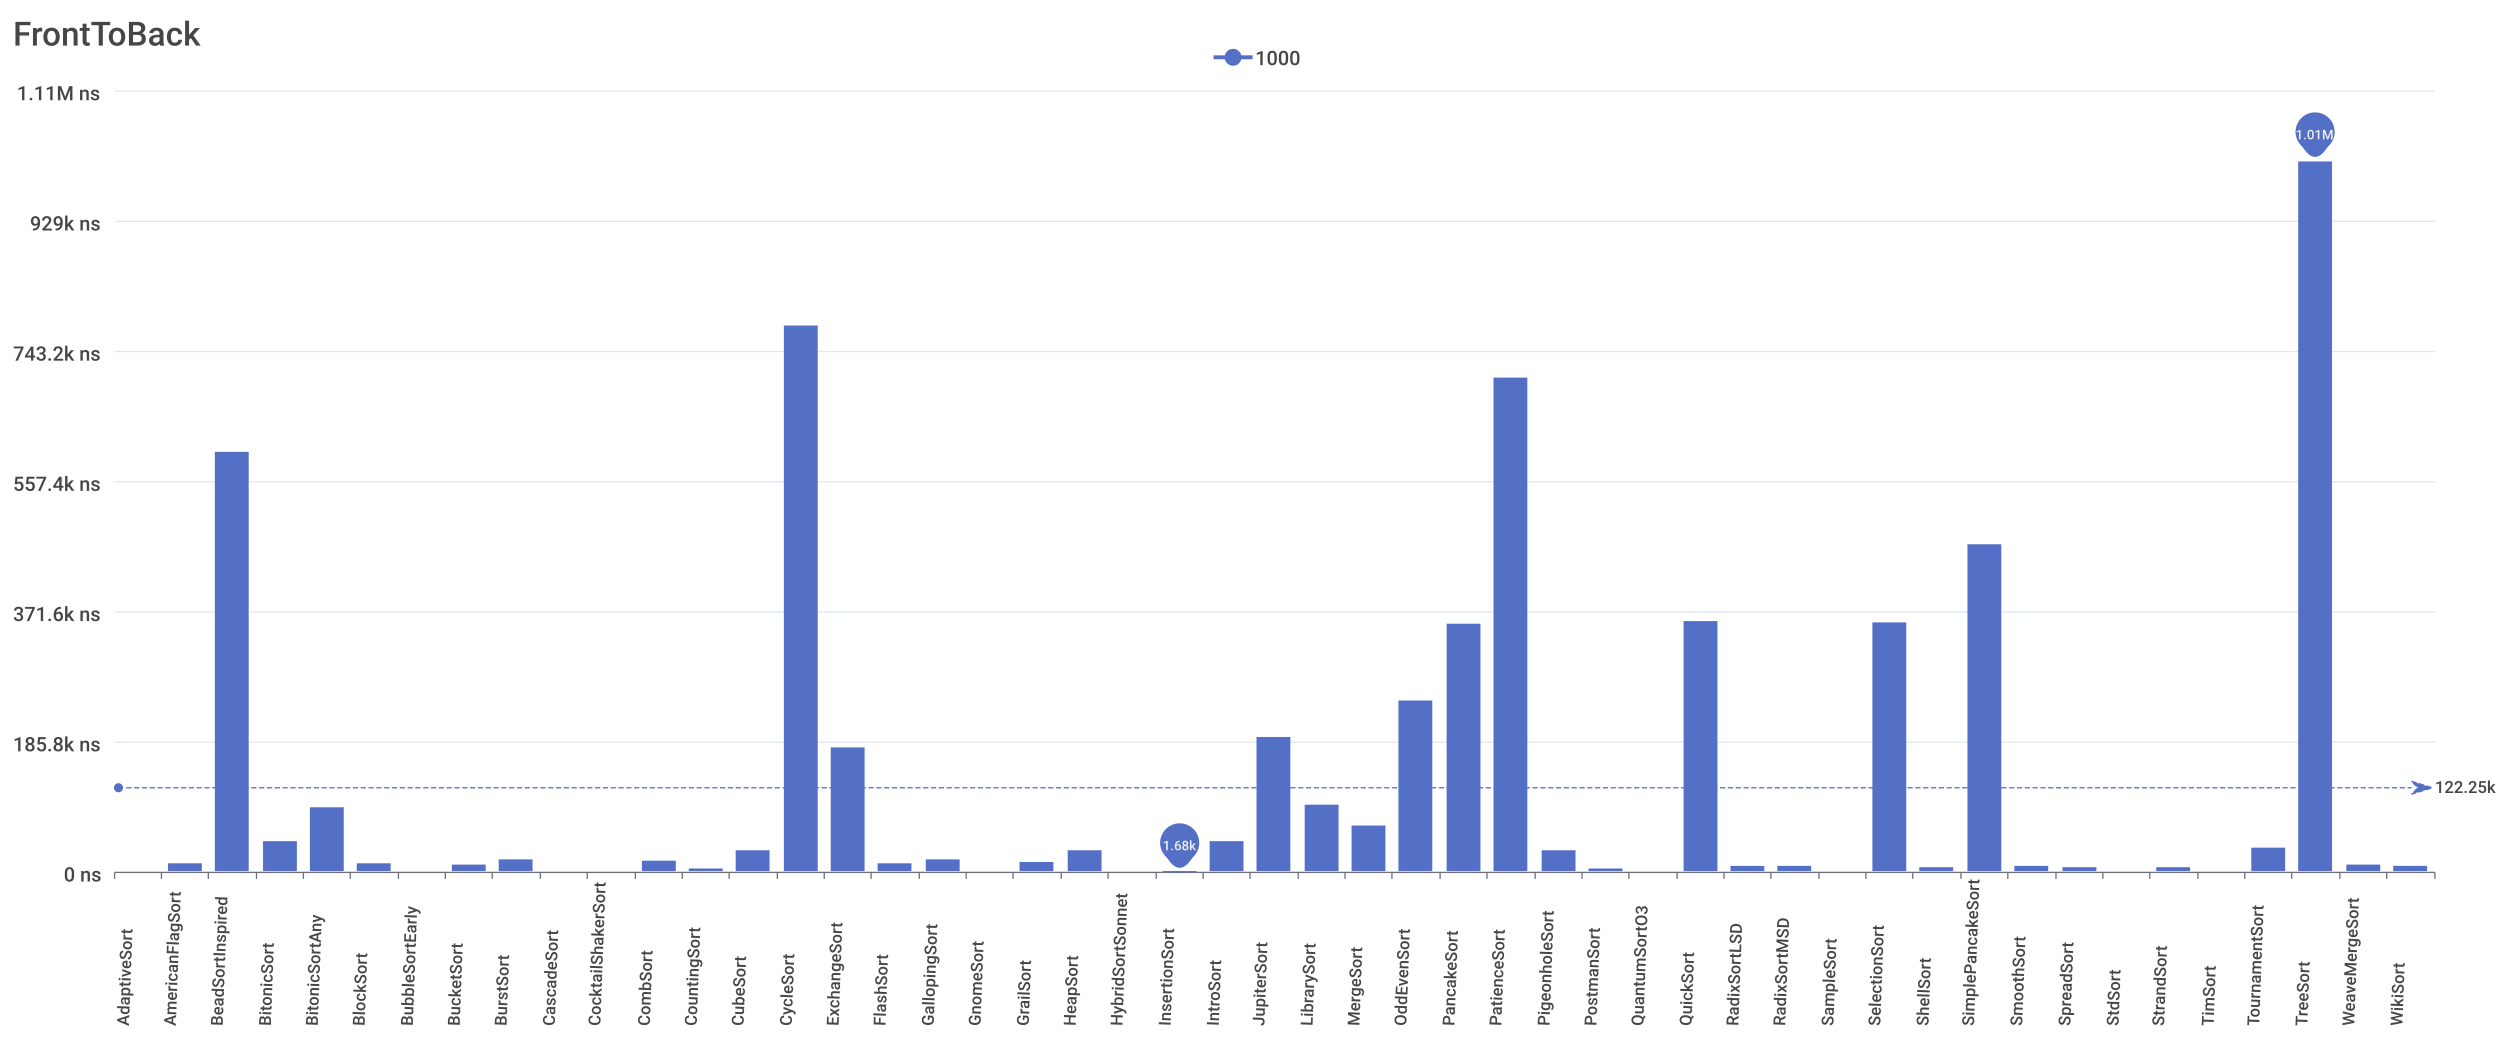
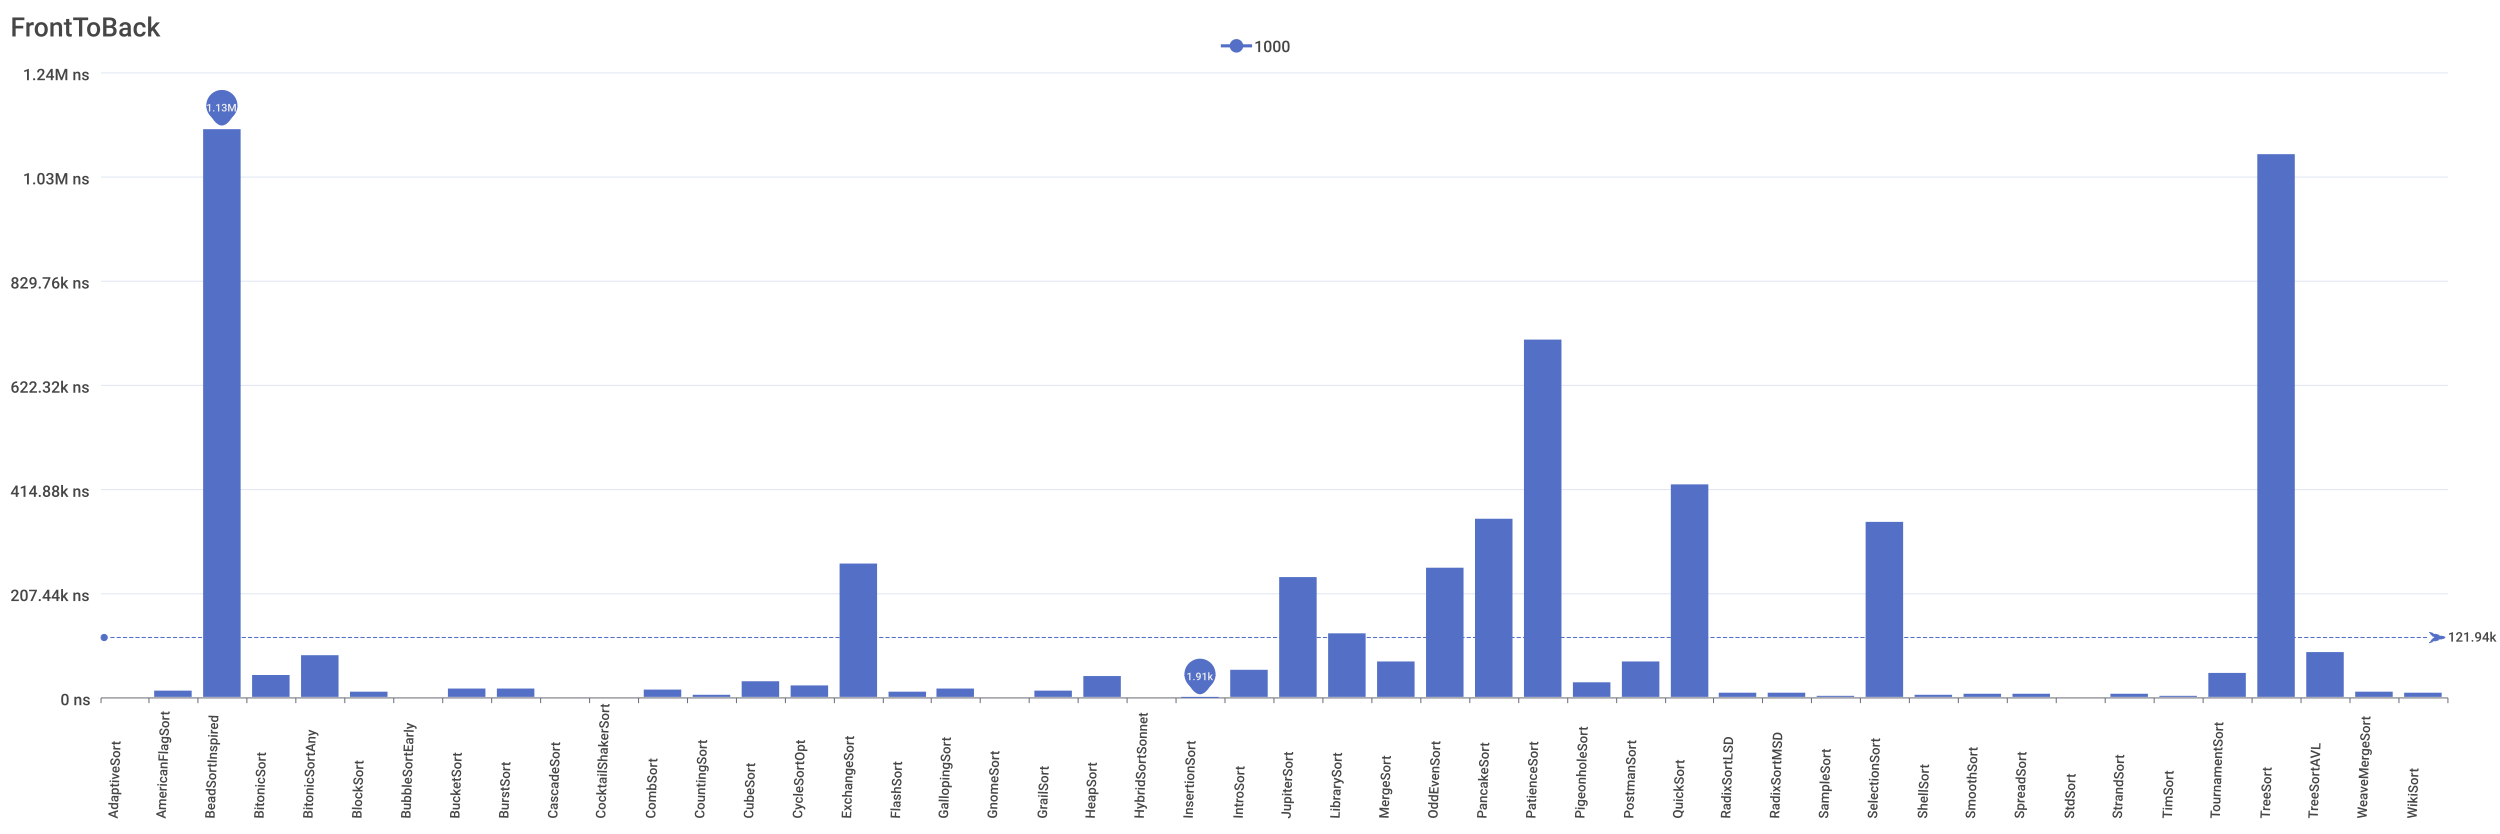
- <svg xmlns="http://www.w3.org/2000/svg" width="1920" height="800">\n<path d="M 0 0 L 1920 0 L 1920 800 L 0 800 L 0 0" style="stroke-width:0;stroke:none;fill:rgba(255,255,255,1.0)" />
-   <path d="M 932 44 L 962 44" style="stroke-width:3;stroke:rgba(84,112,198,1.0);fill:rgba(84,112,198,1.0)" />
-   <circle cx="947" cy="44" r="5" style="stroke-width:3;stroke:rgba(84,112,198,1.0);fill:rgba(84,112,198,1.0)" />
+ <svg xmlns="http://www.w3.org/2000/svg" width="2400" height="800">\n<path d="M 0 0 L 2400 0 L 2400 800 L 0 800 L 0 0" style="stroke-width:0;stroke:none;fill:rgba(255,255,255,1.0)" />
+   <path d="M 1172 44 L 1202 44" style="stroke-width:3;stroke:rgba(84,112,198,1.0);fill:rgba(84,112,198,1.0)" />
+   <circle cx="1187" cy="44" r="5" style="stroke-width:3;stroke:rgba(84,112,198,1.0);fill:rgba(84,112,198,1.0)" />
  <path d="" style="stroke-width:3;stroke:rgba(84,112,198,1.0);fill:rgba(84,112,198,1.0)" />
-   <text x="964" y="50" style="stroke-width:0;stroke:none;fill:rgba(70,70,70,1.0);font-size:15.3px;font-family:'Roboto Medium',sans-serif">1000</text>
+   <text x="1204" y="50" style="stroke-width:0;stroke:none;fill:rgba(70,70,70,1.0);font-size:15.3px;font-family:'Roboto Medium',sans-serif">1000</text>
  <text x="10" y="35" style="stroke-width:0;stroke:none;fill:rgba(70,70,70,1.0);font-size:25.6px;font-family:'Roboto Medium',sans-serif">FrontToBack</text>
-   <text x="13" y="77" style="stroke-width:0;stroke:none;fill:rgba(70,70,70,1.0);font-size:15.3px;font-family:'Roboto Medium',sans-serif">1.11M ns</text>
-   <text x="23" y="177" style="stroke-width:0;stroke:none;fill:rgba(70,70,70,1.0);font-size:15.3px;font-family:'Roboto Medium',sans-serif">929k ns</text>
-   <text x="10" y="277" style="stroke-width:0;stroke:none;fill:rgba(70,70,70,1.0);font-size:15.3px;font-family:'Roboto Medium',sans-serif">743.2k ns</text>
-   <text x="10" y="377" style="stroke-width:0;stroke:none;fill:rgba(70,70,70,1.0);font-size:15.3px;font-family:'Roboto Medium',sans-serif">557.4k ns</text>
-   <text x="10" y="477" style="stroke-width:0;stroke:none;fill:rgba(70,70,70,1.0);font-size:15.3px;font-family:'Roboto Medium',sans-serif">371.6k ns</text>
-   <text x="10" y="577" style="stroke-width:0;stroke:none;fill:rgba(70,70,70,1.0);font-size:15.3px;font-family:'Roboto Medium',sans-serif">185.8k ns</text>
-   <text x="49" y="677" style="stroke-width:0;stroke:none;fill:rgba(70,70,70,1.0);font-size:15.3px;font-family:'Roboto Medium',sans-serif">0 ns</text>
-   <path d="M 88 70 L 1870 70" style="stroke-width:1;stroke:rgba(224,230,242,1.0);fill:none" />
-   <path d="M 88 170 L 1870 170" style="stroke-width:1;stroke:rgba(224,230,242,1.0);fill:none" />
-   <path d="M 88 270 L 1870 270" style="stroke-width:1;stroke:rgba(224,230,242,1.0);fill:none" />
-   <path d="M 88 370 L 1870 370" style="stroke-width:1;stroke:rgba(224,230,242,1.0);fill:none" />
-   <path d="M 88 470 L 1870 470" style="stroke-width:1;stroke:rgba(224,230,242,1.0);fill:none" />
-   <path d="M 88 570 L 1870 570" style="stroke-width:1;stroke:rgba(224,230,242,1.0);fill:none" />
-   <path d="M 88 675 L 88 670" style="stroke-width:1;stroke:rgba(110,112,121,1.0);fill:none" />
-   <path d="M 124 675 L 124 670" style="stroke-width:1;stroke:rgba(110,112,121,1.0);fill:none" />
-   <path d="M 160 675 L 160 670" style="stroke-width:1;stroke:rgba(110,112,121,1.0);fill:none" />
-   <path d="M 197 675 L 197 670" style="stroke-width:1;stroke:rgba(110,112,121,1.0);fill:none" />
-   <path d="M 233 675 L 233 670" style="stroke-width:1;stroke:rgba(110,112,121,1.0);fill:none" />
-   <path d="M 269 675 L 269 670" style="stroke-width:1;stroke:rgba(110,112,121,1.0);fill:none" />
-   <path d="M 306 675 L 306 670" style="stroke-width:1;stroke:rgba(110,112,121,1.0);fill:none" />
-   <path d="M 342 675 L 342 670" style="stroke-width:1;stroke:rgba(110,112,121,1.0);fill:none" />
+   <text x="22" y="77" style="stroke-width:0;stroke:none;fill:rgba(70,70,70,1.0);font-size:15.3px;font-family:'Roboto Medium',sans-serif">1.24M ns</text>
+   <text x="22" y="177" style="stroke-width:0;stroke:none;fill:rgba(70,70,70,1.0);font-size:15.3px;font-family:'Roboto Medium',sans-serif">1.03M ns</text>
+   <text x="10" y="277" style="stroke-width:0;stroke:none;fill:rgba(70,70,70,1.0);font-size:15.3px;font-family:'Roboto Medium',sans-serif">829.76k ns</text>
+   <text x="10" y="377" style="stroke-width:0;stroke:none;fill:rgba(70,70,70,1.0);font-size:15.3px;font-family:'Roboto Medium',sans-serif">622.32k ns</text>
+   <text x="10" y="477" style="stroke-width:0;stroke:none;fill:rgba(70,70,70,1.0);font-size:15.3px;font-family:'Roboto Medium',sans-serif">414.88k ns</text>
+   <text x="10" y="577" style="stroke-width:0;stroke:none;fill:rgba(70,70,70,1.0);font-size:15.3px;font-family:'Roboto Medium',sans-serif">207.44k ns</text>
+   <text x="58" y="677" style="stroke-width:0;stroke:none;fill:rgba(70,70,70,1.0);font-size:15.3px;font-family:'Roboto Medium',sans-serif">0 ns</text>
+   <path d="M 97 70 L 2350 70" style="stroke-width:1;stroke:rgba(224,230,242,1.0);fill:none" />
+   <path d="M 97 170 L 2350 170" style="stroke-width:1;stroke:rgba(224,230,242,1.0);fill:none" />
+   <path d="M 97 270 L 2350 270" style="stroke-width:1;stroke:rgba(224,230,242,1.0);fill:none" />
+   <path d="M 97 370 L 2350 370" style="stroke-width:1;stroke:rgba(224,230,242,1.0);fill:none" />
+   <path d="M 97 470 L 2350 470" style="stroke-width:1;stroke:rgba(224,230,242,1.0);fill:none" />
+   <path d="M 97 570 L 2350 570" style="stroke-width:1;stroke:rgba(224,230,242,1.0);fill:none" />
+   <path d="M 97 675 L 97 670" style="stroke-width:1;stroke:rgba(110,112,121,1.0);fill:none" />
+   <path d="M 143 675 L 143 670" style="stroke-width:1;stroke:rgba(110,112,121,1.0);fill:none" />
+   <path d="M 190 675 L 190 670" style="stroke-width:1;stroke:rgba(110,112,121,1.0);fill:none" />
+   <path d="M 237 675 L 237 670" style="stroke-width:1;stroke:rgba(110,112,121,1.0);fill:none" />
+   <path d="M 284 675 L 284 670" style="stroke-width:1;stroke:rgba(110,112,121,1.0);fill:none" />
+   <path d="M 331 675 L 331 670" style="stroke-width:1;stroke:rgba(110,112,121,1.0);fill:none" />
  <path d="M 378 675 L 378 670" style="stroke-width:1;stroke:rgba(110,112,121,1.0);fill:none" />
-   <path d="M 415 675 L 415 670" style="stroke-width:1;stroke:rgba(110,112,121,1.0);fill:none" />
-   <path d="M 451 675 L 451 670" style="stroke-width:1;stroke:rgba(110,112,121,1.0);fill:none" />
-   <path d="M 488 675 L 488 670" style="stroke-width:1;stroke:rgba(110,112,121,1.0);fill:none" />
-   <path d="M 524 675 L 524 670" style="stroke-width:1;stroke:rgba(110,112,121,1.0);fill:none" />
-   <path d="M 560 675 L 560 670" style="stroke-width:1;stroke:rgba(110,112,121,1.0);fill:none" />
-   <path d="M 597 675 L 597 670" style="stroke-width:1;stroke:rgba(110,112,121,1.0);fill:none" />
-   <path d="M 633 675 L 633 670" style="stroke-width:1;stroke:rgba(110,112,121,1.0);fill:none" />
-   <path d="M 669 675 L 669 670" style="stroke-width:1;stroke:rgba(110,112,121,1.0);fill:none" />
-   <path d="M 706 675 L 706 670" style="stroke-width:1;stroke:rgba(110,112,121,1.0);fill:none" />
-   <path d="M 742 675 L 742 670" style="stroke-width:1;stroke:rgba(110,112,121,1.0);fill:none" />
-   <path d="M 778 675 L 778 670" style="stroke-width:1;stroke:rgba(110,112,121,1.0);fill:none" />
-   <path d="M 815 675 L 815 670" style="stroke-width:1;stroke:rgba(110,112,121,1.0);fill:none" />
-   <path d="M 851 675 L 851 670" style="stroke-width:1;stroke:rgba(110,112,121,1.0);fill:none" />
-   <path d="M 888 675 L 888 670" style="stroke-width:1;stroke:rgba(110,112,121,1.0);fill:none" />
-   <path d="M 924 675 L 924 670" style="stroke-width:1;stroke:rgba(110,112,121,1.0);fill:none" />
-   <path d="M 960 675 L 960 670" style="stroke-width:1;stroke:rgba(110,112,121,1.0);fill:none" />
-   <path d="M 997 675 L 997 670" style="stroke-width:1;stroke:rgba(110,112,121,1.0);fill:none" />
-   <path d="M 1033 675 L 1033 670" style="stroke-width:1;stroke:rgba(110,112,121,1.0);fill:none" />
-   <path d="M 1069 675 L 1069 670" style="stroke-width:1;stroke:rgba(110,112,121,1.0);fill:none" />
-   <path d="M 1106 675 L 1106 670" style="stroke-width:1;stroke:rgba(110,112,121,1.0);fill:none" />
-   <path d="M 1142 675 L 1142 670" style="stroke-width:1;stroke:rgba(110,112,121,1.0);fill:none" />
-   <path d="M 1179 675 L 1179 670" style="stroke-width:1;stroke:rgba(110,112,121,1.0);fill:none" />
-   <path d="M 1215 675 L 1215 670" style="stroke-width:1;stroke:rgba(110,112,121,1.0);fill:none" />
-   <path d="M 1251 675 L 1251 670" style="stroke-width:1;stroke:rgba(110,112,121,1.0);fill:none" />
-   <path d="M 1288 675 L 1288 670" style="stroke-width:1;stroke:rgba(110,112,121,1.0);fill:none" />
-   <path d="M 1324 675 L 1324 670" style="stroke-width:1;stroke:rgba(110,112,121,1.0);fill:none" />
-   <path d="M 1360 675 L 1360 670" style="stroke-width:1;stroke:rgba(110,112,121,1.0);fill:none" />
-   <path d="M 1397 675 L 1397 670" style="stroke-width:1;stroke:rgba(110,112,121,1.0);fill:none" />
-   <path d="M 1433 675 L 1433 670" style="stroke-width:1;stroke:rgba(110,112,121,1.0);fill:none" />
-   <path d="M 1469 675 L 1469 670" style="stroke-width:1;stroke:rgba(110,112,121,1.0);fill:none" />
-   <path d="M 1506 675 L 1506 670" style="stroke-width:1;stroke:rgba(110,112,121,1.0);fill:none" />
-   <path d="M 1542 675 L 1542 670" style="stroke-width:1;stroke:rgba(110,112,121,1.0);fill:none" />
-   <path d="M 1579 675 L 1579 670" style="stroke-width:1;stroke:rgba(110,112,121,1.0);fill:none" />
-   <path d="M 1615 675 L 1615 670" style="stroke-width:1;stroke:rgba(110,112,121,1.0);fill:none" />
-   <path d="M 1651 675 L 1651 670" style="stroke-width:1;stroke:rgba(110,112,121,1.0);fill:none" />
-   <path d="M 1688 675 L 1688 670" style="stroke-width:1;stroke:rgba(110,112,121,1.0);fill:none" />
-   <path d="M 1724 675 L 1724 670" style="stroke-width:1;stroke:rgba(110,112,121,1.0);fill:none" />
-   <path d="M 1760 675 L 1760 670" style="stroke-width:1;stroke:rgba(110,112,121,1.0);fill:none" />
-   <path d="M 1797 675 L 1797 670" style="stroke-width:1;stroke:rgba(110,112,121,1.0);fill:none" />
+   <path d="M 425 675 L 425 670" style="stroke-width:1;stroke:rgba(110,112,121,1.0);fill:none" />
+   <path d="M 472 675 L 472 670" style="stroke-width:1;stroke:rgba(110,112,121,1.0);fill:none" />
+   <path d="M 519 675 L 519 670" style="stroke-width:1;stroke:rgba(110,112,121,1.0);fill:none" />
+   <path d="M 566 675 L 566 670" style="stroke-width:1;stroke:rgba(110,112,121,1.0);fill:none" />
+   <path d="M 613 675 L 613 670" style="stroke-width:1;stroke:rgba(110,112,121,1.0);fill:none" />
+   <path d="M 660 675 L 660 670" style="stroke-width:1;stroke:rgba(110,112,121,1.0);fill:none" />
+   <path d="M 707 675 L 707 670" style="stroke-width:1;stroke:rgba(110,112,121,1.0);fill:none" />
+   <path d="M 754 675 L 754 670" style="stroke-width:1;stroke:rgba(110,112,121,1.0);fill:none" />
+   <path d="M 801 675 L 801 670" style="stroke-width:1;stroke:rgba(110,112,121,1.0);fill:none" />
+   <path d="M 848 675 L 848 670" style="stroke-width:1;stroke:rgba(110,112,121,1.0);fill:none" />
+   <path d="M 894 675 L 894 670" style="stroke-width:1;stroke:rgba(110,112,121,1.0);fill:none" />
+   <path d="M 941 675 L 941 670" style="stroke-width:1;stroke:rgba(110,112,121,1.0);fill:none" />
+   <path d="M 988 675 L 988 670" style="stroke-width:1;stroke:rgba(110,112,121,1.0);fill:none" />
+   <path d="M 1035 675 L 1035 670" style="stroke-width:1;stroke:rgba(110,112,121,1.0);fill:none" />
+   <path d="M 1082 675 L 1082 670" style="stroke-width:1;stroke:rgba(110,112,121,1.0);fill:none" />
+   <path d="M 1129 675 L 1129 670" style="stroke-width:1;stroke:rgba(110,112,121,1.0);fill:none" />
+   <path d="M 1176 675 L 1176 670" style="stroke-width:1;stroke:rgba(110,112,121,1.0);fill:none" />
+   <path d="M 1223 675 L 1223 670" style="stroke-width:1;stroke:rgba(110,112,121,1.0);fill:none" />
+   <path d="M 1270 675 L 1270 670" style="stroke-width:1;stroke:rgba(110,112,121,1.0);fill:none" />
+   <path d="M 1317 675 L 1317 670" style="stroke-width:1;stroke:rgba(110,112,121,1.0);fill:none" />
+   <path d="M 1364 675 L 1364 670" style="stroke-width:1;stroke:rgba(110,112,121,1.0);fill:none" />
+   <path d="M 1411 675 L 1411 670" style="stroke-width:1;stroke:rgba(110,112,121,1.0);fill:none" />
+   <path d="M 1458 675 L 1458 670" style="stroke-width:1;stroke:rgba(110,112,121,1.0);fill:none" />
+   <path d="M 1505 675 L 1505 670" style="stroke-width:1;stroke:rgba(110,112,121,1.0);fill:none" />
+   <path d="M 1552 675 L 1552 670" style="stroke-width:1;stroke:rgba(110,112,121,1.0);fill:none" />
+   <path d="M 1599 675 L 1599 670" style="stroke-width:1;stroke:rgba(110,112,121,1.0);fill:none" />
+   <path d="M 1645 675 L 1645 670" style="stroke-width:1;stroke:rgba(110,112,121,1.0);fill:none" />
+   <path d="M 1692 675 L 1692 670" style="stroke-width:1;stroke:rgba(110,112,121,1.0);fill:none" />
+   <path d="M 1739 675 L 1739 670" style="stroke-width:1;stroke:rgba(110,112,121,1.0);fill:none" />
+   <path d="M 1786 675 L 1786 670" style="stroke-width:1;stroke:rgba(110,112,121,1.0);fill:none" />
  <path d="M 1833 675 L 1833 670" style="stroke-width:1;stroke:rgba(110,112,121,1.0);fill:none" />
-   <path d="M 1870 675 L 1870 670" style="stroke-width:1;stroke:rgba(110,112,121,1.0);fill:none" />
-   <path d="M 88 670 L 1870 670" style="stroke-width:1;stroke:rgba(110,112,121,1.0);fill:none" />
-   <text x="99" y="788" style="stroke-width:0;stroke:none;fill:rgba(70,70,70,1.0);font-size:12.8px;font-family:'Roboto Medium',sans-serif" transform="rotate(272.15,99,788)">AdaptiveSort</text>
-   <text x="135" y="788" style="stroke-width:0;stroke:none;fill:rgba(70,70,70,1.0);font-size:12.8px;font-family:'Roboto Medium',sans-serif" transform="rotate(272.15,135,788)">AmericanFlagSort</text>
-   <text x="171" y="788" style="stroke-width:0;stroke:none;fill:rgba(70,70,70,1.0);font-size:12.8px;font-family:'Roboto Medium',sans-serif" transform="rotate(272.15,171,788)">BeadSortInspired</text>
-   <text x="208" y="788" style="stroke-width:0;stroke:none;fill:rgba(70,70,70,1.0);font-size:12.8px;font-family:'Roboto Medium',sans-serif" transform="rotate(272.15,208,788)">BitonicSort</text>
-   <text x="244" y="788" style="stroke-width:0;stroke:none;fill:rgba(70,70,70,1.0);font-size:12.8px;font-family:'Roboto Medium',sans-serif" transform="rotate(272.15,244,788)">BitonicSortAny</text>
-   <text x="280" y="788" style="stroke-width:0;stroke:none;fill:rgba(70,70,70,1.0);font-size:12.8px;font-family:'Roboto Medium',sans-serif" transform="rotate(272.15,280,788)">BlockSort</text>
-   <text x="317" y="788" style="stroke-width:0;stroke:none;fill:rgba(70,70,70,1.0);font-size:12.8px;font-family:'Roboto Medium',sans-serif" transform="rotate(272.15,317,788)">BubbleSortEarly</text>
-   <text x="353" y="788" style="stroke-width:0;stroke:none;fill:rgba(70,70,70,1.0);font-size:12.8px;font-family:'Roboto Medium',sans-serif" transform="rotate(272.15,353,788)">BucketSort</text>
-   <text x="389" y="788" style="stroke-width:0;stroke:none;fill:rgba(70,70,70,1.0);font-size:12.8px;font-family:'Roboto Medium',sans-serif" transform="rotate(272.15,389,788)">BurstSort</text>
-   <text x="426" y="788" style="stroke-width:0;stroke:none;fill:rgba(70,70,70,1.0);font-size:12.8px;font-family:'Roboto Medium',sans-serif" transform="rotate(272.15,426,788)">CascadeSort</text>
-   <text x="461" y="788" style="stroke-width:0;stroke:none;fill:rgba(70,70,70,1.0);font-size:12.8px;font-family:'Roboto Medium',sans-serif" transform="rotate(272.15,461,788)">CocktailShakerSort</text>
-   <text x="499" y="788" style="stroke-width:0;stroke:none;fill:rgba(70,70,70,1.0);font-size:12.8px;font-family:'Roboto Medium',sans-serif" transform="rotate(272.15,499,788)">CombSort</text>
-   <text x="535" y="788" style="stroke-width:0;stroke:none;fill:rgba(70,70,70,1.0);font-size:12.8px;font-family:'Roboto Medium',sans-serif" transform="rotate(272.15,535,788)">CountingSort</text>
-   <text x="571" y="788" style="stroke-width:0;stroke:none;fill:rgba(70,70,70,1.0);font-size:12.8px;font-family:'Roboto Medium',sans-serif" transform="rotate(272.15,571,788)">CubeSort</text>
-   <text x="608" y="788" style="stroke-width:0;stroke:none;fill:rgba(70,70,70,1.0);font-size:12.8px;font-family:'Roboto Medium',sans-serif" transform="rotate(272.15,608,788)">CycleSort</text>
-   <text x="644" y="788" style="stroke-width:0;stroke:none;fill:rgba(70,70,70,1.0);font-size:12.8px;font-family:'Roboto Medium',sans-serif" transform="rotate(272.15,644,788)">ExchangeSort</text>
-   <text x="680" y="788" style="stroke-width:0;stroke:none;fill:rgba(70,70,70,1.0);font-size:12.8px;font-family:'Roboto Medium',sans-serif" transform="rotate(272.15,680,788)">FlashSort</text>
-   <text x="717" y="788" style="stroke-width:0;stroke:none;fill:rgba(70,70,70,1.0);font-size:12.8px;font-family:'Roboto Medium',sans-serif" transform="rotate(272.15,717,788)">GallopingSort</text>
-   <text x="753" y="788" style="stroke-width:0;stroke:none;fill:rgba(70,70,70,1.0);font-size:12.8px;font-family:'Roboto Medium',sans-serif" transform="rotate(272.15,753,788)">GnomeSort</text>
-   <text x="790" y="788" style="stroke-width:0;stroke:none;fill:rgba(70,70,70,1.0);font-size:12.8px;font-family:'Roboto Medium',sans-serif" transform="rotate(272.15,790,788)">GrailSort</text>
-   <text x="826" y="788" style="stroke-width:0;stroke:none;fill:rgba(70,70,70,1.0);font-size:12.8px;font-family:'Roboto Medium',sans-serif" transform="rotate(272.15,826,788)">HeapSort</text>
-   <text x="862" y="788" style="stroke-width:0;stroke:none;fill:rgba(70,70,70,1.0);font-size:12.8px;font-family:'Roboto Medium',sans-serif" transform="rotate(272.15,862,788)">HybridSortSonnet</text>
-   <text x="899" y="788" style="stroke-width:0;stroke:none;fill:rgba(70,70,70,1.0);font-size:12.8px;font-family:'Roboto Medium',sans-serif" transform="rotate(272.15,899,788)">InsertionSort</text>
-   <text x="936" y="788" style="stroke-width:0;stroke:none;fill:rgba(70,70,70,1.0);font-size:12.8px;font-family:'Roboto Medium',sans-serif" transform="rotate(272.15,936,788)">IntroSort</text>
-   <text x="971" y="788" style="stroke-width:0;stroke:none;fill:rgba(70,70,70,1.0);font-size:12.8px;font-family:'Roboto Medium',sans-serif" transform="rotate(272.15,971,788)">JupiterSort</text>
-   <text x="1008" y="788" style="stroke-width:0;stroke:none;fill:rgba(70,70,70,1.0);font-size:12.8px;font-family:'Roboto Medium',sans-serif" transform="rotate(272.15,1008,788)">LibrarySort</text>
-   <text x="1044" y="788" style="stroke-width:0;stroke:none;fill:rgba(70,70,70,1.0);font-size:12.8px;font-family:'Roboto Medium',sans-serif" transform="rotate(272.15,1044,788)">MergeSort</text>
-   <text x="1080" y="788" style="stroke-width:0;stroke:none;fill:rgba(70,70,70,1.0);font-size:12.8px;font-family:'Roboto Medium',sans-serif" transform="rotate(272.15,1080,788)">OddEvenSort</text>
-   <text x="1117" y="788" style="stroke-width:0;stroke:none;fill:rgba(70,70,70,1.0);font-size:12.8px;font-family:'Roboto Medium',sans-serif" transform="rotate(272.15,1117,788)">PancakeSort</text>
-   <text x="1153" y="788" style="stroke-width:0;stroke:none;fill:rgba(70,70,70,1.0);font-size:12.8px;font-family:'Roboto Medium',sans-serif" transform="rotate(272.15,1153,788)">PatienceSort</text>
-   <text x="1190" y="788" style="stroke-width:0;stroke:none;fill:rgba(70,70,70,1.0);font-size:12.8px;font-family:'Roboto Medium',sans-serif" transform="rotate(272.15,1190,788)">PigeonholeSort</text>
-   <text x="1226" y="788" style="stroke-width:0;stroke:none;fill:rgba(70,70,70,1.0);font-size:12.8px;font-family:'Roboto Medium',sans-serif" transform="rotate(272.15,1226,788)">PostmanSort</text>
-   <text x="1262" y="788" style="stroke-width:0;stroke:none;fill:rgba(70,70,70,1.0);font-size:12.8px;font-family:'Roboto Medium',sans-serif" transform="rotate(272.15,1262,788)">QuantumSortO3</text>
-   <text x="1299" y="788" style="stroke-width:0;stroke:none;fill:rgba(70,70,70,1.0);font-size:12.8px;font-family:'Roboto Medium',sans-serif" transform="rotate(272.15,1299,788)">QuickSort</text>
-   <text x="1335" y="788" style="stroke-width:0;stroke:none;fill:rgba(70,70,70,1.0);font-size:12.8px;font-family:'Roboto Medium',sans-serif" transform="rotate(272.15,1335,788)">RadixSortLSD</text>
-   <text x="1371" y="788" style="stroke-width:0;stroke:none;fill:rgba(70,70,70,1.0);font-size:12.8px;font-family:'Roboto Medium',sans-serif" transform="rotate(272.15,1371,788)">RadixSortMSD</text>
-   <text x="1408" y="788" style="stroke-width:0;stroke:none;fill:rgba(70,70,70,1.0);font-size:12.8px;font-family:'Roboto Medium',sans-serif" transform="rotate(272.15,1408,788)">SampleSort</text>
-   <text x="1444" y="788" style="stroke-width:0;stroke:none;fill:rgba(70,70,70,1.0);font-size:12.8px;font-family:'Roboto Medium',sans-serif" transform="rotate(272.15,1444,788)">SelectionSort</text>
-   <text x="1481" y="788" style="stroke-width:0;stroke:none;fill:rgba(70,70,70,1.0);font-size:12.8px;font-family:'Roboto Medium',sans-serif" transform="rotate(272.15,1481,788)">ShellSort</text>
-   <text x="1516" y="788" style="stroke-width:0;stroke:none;fill:rgba(70,70,70,1.0);font-size:12.8px;font-family:'Roboto Medium',sans-serif" transform="rotate(272.15,1516,788)">SimplePancakeSort</text>
-   <text x="1553" y="788" style="stroke-width:0;stroke:none;fill:rgba(70,70,70,1.0);font-size:12.8px;font-family:'Roboto Medium',sans-serif" transform="rotate(272.15,1553,788)">SmoothSort</text>
-   <text x="1590" y="788" style="stroke-width:0;stroke:none;fill:rgba(70,70,70,1.0);font-size:12.8px;font-family:'Roboto Medium',sans-serif" transform="rotate(272.15,1590,788)">SpreadSort</text>
-   <text x="1627" y="788" style="stroke-width:0;stroke:none;fill:rgba(70,70,70,1.0);font-size:12.8px;font-family:'Roboto Medium',sans-serif" transform="rotate(272.15,1627,788)">StdSort</text>
-   <text x="1662" y="788" style="stroke-width:0;stroke:none;fill:rgba(70,70,70,1.0);font-size:12.8px;font-family:'Roboto Medium',sans-serif" transform="rotate(272.15,1662,788)">StrandSort</text>
-   <text x="1700" y="788" style="stroke-width:0;stroke:none;fill:rgba(70,70,70,1.0);font-size:12.8px;font-family:'Roboto Medium',sans-serif" transform="rotate(272.15,1700,788)">TimSort</text>
-   <text x="1735" y="788" style="stroke-width:0;stroke:none;fill:rgba(70,70,70,1.0);font-size:12.8px;font-family:'Roboto Medium',sans-serif" transform="rotate(272.15,1735,788)">TournamentSort</text>
-   <text x="1772" y="788" style="stroke-width:0;stroke:none;fill:rgba(70,70,70,1.0);font-size:12.8px;font-family:'Roboto Medium',sans-serif" transform="rotate(272.15,1772,788)">TreeSort</text>
-   <text x="1808" y="788" style="stroke-width:0;stroke:none;fill:rgba(70,70,70,1.0);font-size:12.8px;font-family:'Roboto Medium',sans-serif" transform="rotate(272.15,1808,788)">WeaveMergeSort</text>
-   <text x="1845" y="788" style="stroke-width:0;stroke:none;fill:rgba(70,70,70,1.0);font-size:12.8px;font-family:'Roboto Medium',sans-serif" transform="rotate(272.15,1845,788)">WikiSort</text>
-   <path d="M 93 669 L 119 669 L 119 669 L 93 669 L 93 669" style="stroke-width:0;stroke:none;fill:rgba(84,112,198,1.0)" />
-   <path d="M 129 663 L 155 663 L 155 669 L 129 669 L 129 663" style="stroke-width:0;stroke:none;fill:rgba(84,112,198,1.0)" />
-   <path d="M 165 347 L 191 347 L 191 669 L 165 669 L 165 347" style="stroke-width:0;stroke:none;fill:rgba(84,112,198,1.0)" />
-   <path d="M 202 646 L 228 646 L 228 669 L 202 669 L 202 646" style="stroke-width:0;stroke:none;fill:rgba(84,112,198,1.0)" />
-   <path d="M 238 620 L 264 620 L 264 669 L 238 669 L 238 620" style="stroke-width:0;stroke:none;fill:rgba(84,112,198,1.0)" />
-   <path d="M 274 663 L 300 663 L 300 669 L 274 669 L 274 663" style="stroke-width:0;stroke:none;fill:rgba(84,112,198,1.0)" />
-   <path d="M 311 669 L 337 669 L 337 669 L 311 669 L 311 669" style="stroke-width:0;stroke:none;fill:rgba(84,112,198,1.0)" />
-   <path d="M 347 664 L 373 664 L 373 669 L 347 669 L 347 664" style="stroke-width:0;stroke:none;fill:rgba(84,112,198,1.0)" />
-   <path d="M 383 660 L 409 660 L 409 669 L 383 669 L 383 660" style="stroke-width:0;stroke:none;fill:rgba(84,112,198,1.0)" />
-   <path d="M 420 669 L 446 669 L 446 669 L 420 669 L 420 669" style="stroke-width:0;stroke:none;fill:rgba(84,112,198,1.0)" />
-   <path d="M 456 669 L 482 669 L 482 669 L 456 669 L 456 669" style="stroke-width:0;stroke:none;fill:rgba(84,112,198,1.0)" />
-   <path d="M 493 661 L 519 661 L 519 669 L 493 669 L 493 661" style="stroke-width:0;stroke:none;fill:rgba(84,112,198,1.0)" />
-   <path d="M 529 667 L 555 667 L 555 669 L 529 669 L 529 667" style="stroke-width:0;stroke:none;fill:rgba(84,112,198,1.0)" />
-   <path d="M 565 653 L 591 653 L 591 669 L 565 669 L 565 653" style="stroke-width:0;stroke:none;fill:rgba(84,112,198,1.0)" />
-   <path d="M 602 250 L 628 250 L 628 669 L 602 669 L 602 250" style="stroke-width:0;stroke:none;fill:rgba(84,112,198,1.0)" />
-   <path d="M 638 574 L 664 574 L 664 669 L 638 669 L 638 574" style="stroke-width:0;stroke:none;fill:rgba(84,112,198,1.0)" />
-   <path d="M 674 663 L 700 663 L 700 669 L 674 669 L 674 663" style="stroke-width:0;stroke:none;fill:rgba(84,112,198,1.0)" />
-   <path d="M 711 660 L 737 660 L 737 669 L 711 669 L 711 660" style="stroke-width:0;stroke:none;fill:rgba(84,112,198,1.0)" />
-   <path d="M 747 669 L 773 669 L 773 669 L 747 669 L 747 669" style="stroke-width:0;stroke:none;fill:rgba(84,112,198,1.0)" />
-   <path d="M 783 662 L 809 662 L 809 669 L 783 669 L 783 662" style="stroke-width:0;stroke:none;fill:rgba(84,112,198,1.0)" />
-   <path d="M 820 653 L 846 653 L 846 669 L 820 669 L 820 653" style="stroke-width:0;stroke:none;fill:rgba(84,112,198,1.0)" />
-   <path d="M 856 669 L 882 669 L 882 669 L 856 669 L 856 669" style="stroke-width:0;stroke:none;fill:rgba(84,112,198,1.0)" />
-   <path d="M 893 670 L 919 670 L 919 669 L 893 669 L 893 670" style="stroke-width:0;stroke:none;fill:rgba(84,112,198,1.0)" />
-   <path d="M 929 646 L 955 646 L 955 669 L 929 669 L 929 646" style="stroke-width:0;stroke:none;fill:rgba(84,112,198,1.0)" />
-   <path d="M 965 566 L 991 566 L 991 669 L 965 669 L 965 566" style="stroke-width:0;stroke:none;fill:rgba(84,112,198,1.0)" />
-   <path d="M 1002 618 L 1028 618 L 1028 669 L 1002 669 L 1002 618" style="stroke-width:0;stroke:none;fill:rgba(84,112,198,1.0)" />
-   <path d="M 1038 634 L 1064 634 L 1064 669 L 1038 669 L 1038 634" style="stroke-width:0;stroke:none;fill:rgba(84,112,198,1.0)" />
-   <path d="M 1074 538 L 1100 538 L 1100 669 L 1074 669 L 1074 538" style="stroke-width:0;stroke:none;fill:rgba(84,112,198,1.0)" />
-   <path d="M 1111 479 L 1137 479 L 1137 669 L 1111 669 L 1111 479" style="stroke-width:0;stroke:none;fill:rgba(84,112,198,1.0)" />
-   <path d="M 1147 290 L 1173 290 L 1173 669 L 1147 669 L 1147 290" style="stroke-width:0;stroke:none;fill:rgba(84,112,198,1.0)" />
-   <path d="M 1184 653 L 1210 653 L 1210 669 L 1184 669 L 1184 653" style="stroke-width:0;stroke:none;fill:rgba(84,112,198,1.0)" />
-   <path d="M 1220 667 L 1246 667 L 1246 669 L 1220 669 L 1220 667" style="stroke-width:0;stroke:none;fill:rgba(84,112,198,1.0)" />
-   <path d="M 1256 669 L 1282 669 L 1282 669 L 1256 669 L 1256 669" style="stroke-width:0;stroke:none;fill:rgba(84,112,198,1.0)" />
-   <path d="M 1293 477 L 1319 477 L 1319 669 L 1293 669 L 1293 477" style="stroke-width:0;stroke:none;fill:rgba(84,112,198,1.0)" />
-   <path d="M 1329 665 L 1355 665 L 1355 669 L 1329 669 L 1329 665" style="stroke-width:0;stroke:none;fill:rgba(84,112,198,1.0)" />
-   <path d="M 1365 665 L 1391 665 L 1391 669 L 1365 669 L 1365 665" style="stroke-width:0;stroke:none;fill:rgba(84,112,198,1.0)" />
-   <path d="M 1402 669 L 1428 669 L 1428 669 L 1402 669 L 1402 669" style="stroke-width:0;stroke:none;fill:rgba(84,112,198,1.0)" />
-   <path d="M 1438 478 L 1464 478 L 1464 669 L 1438 669 L 1438 478" style="stroke-width:0;stroke:none;fill:rgba(84,112,198,1.0)" />
-   <path d="M 1474 666 L 1500 666 L 1500 669 L 1474 669 L 1474 666" style="stroke-width:0;stroke:none;fill:rgba(84,112,198,1.0)" />
-   <path d="M 1511 418 L 1537 418 L 1537 669 L 1511 669 L 1511 418" style="stroke-width:0;stroke:none;fill:rgba(84,112,198,1.0)" />
-   <path d="M 1547 665 L 1573 665 L 1573 669 L 1547 669 L 1547 665" style="stroke-width:0;stroke:none;fill:rgba(84,112,198,1.0)" />
-   <path d="M 1584 666 L 1610 666 L 1610 669 L 1584 669 L 1584 666" style="stroke-width:0;stroke:none;fill:rgba(84,112,198,1.0)" />
-   <path d="M 1620 669 L 1646 669 L 1646 669 L 1620 669 L 1620 669" style="stroke-width:0;stroke:none;fill:rgba(84,112,198,1.0)" />
-   <path d="M 1656 666 L 1682 666 L 1682 669 L 1656 669 L 1656 666" style="stroke-width:0;stroke:none;fill:rgba(84,112,198,1.0)" />
-   <path d="M 1693 669 L 1719 669 L 1719 669 L 1693 669 L 1693 669" style="stroke-width:0;stroke:none;fill:rgba(84,112,198,1.0)" />
-   <path d="M 1729 651 L 1755 651 L 1755 669 L 1729 669 L 1729 651" style="stroke-width:0;stroke:none;fill:rgba(84,112,198,1.0)" />
-   <path d="M 1765 124 L 1791 124 L 1791 669 L 1765 669 L 1765 124" style="stroke-width:0;stroke:none;fill:rgba(84,112,198,1.0)" />
-   <path d="M 1802 664 L 1828 664 L 1828 669 L 1802 669 L 1802 664" style="stroke-width:0;stroke:none;fill:rgba(84,112,198,1.0)" />
-   <path d="M 1838 665 L 1864 665 L 1864 669 L 1838 669 L 1838 665" style="stroke-width:0;stroke:none;fill:rgba(84,112,198,1.0)" />
-   <path d="M 1775 116 A 15 15 330.00 1 1 1781 116 L 1778 102 Z" style="stroke-width:0;stroke:none;fill:rgba(84,112,198,1.0)" />
-   <path d="M 1763 102 Q1778,139 1793,102 Z" style="stroke-width:0;stroke:none;fill:rgba(84,112,198,1.0)" />
-   <text x="1763" y="107" style="stroke-width:0;stroke:none;fill:rgba(238,238,238,1.0);font-size:10.2px;font-family:'Roboto Medium',sans-serif">1.01M</text>
-   <path d="M 903 662 A 15 15 330.00 1 1 909 662 L 906 648 Z" style="stroke-width:0;stroke:none;fill:rgba(84,112,198,1.0)" />
-   <path d="M 891 648 Q906,685 921,648 Z" style="stroke-width:0;stroke:none;fill:rgba(84,112,198,1.0)" />
-   <text x="893" y="653" style="stroke-width:0;stroke:none;fill:rgba(238,238,238,1.0);font-size:10.2px;font-family:'Roboto Medium',sans-serif">1.68k</text>
-   <circle cx="91" cy="605" r="3" style="stroke-width:1;stroke:rgba(84,112,198,1.0);fill:rgba(84,112,198,1.0)" />
+   <path d="M 1880 675 L 1880 670" style="stroke-width:1;stroke:rgba(110,112,121,1.0);fill:none" />
+   <path d="M 1927 675 L 1927 670" style="stroke-width:1;stroke:rgba(110,112,121,1.0);fill:none" />
+   <path d="M 1974 675 L 1974 670" style="stroke-width:1;stroke:rgba(110,112,121,1.0);fill:none" />
+   <path d="M 2021 675 L 2021 670" style="stroke-width:1;stroke:rgba(110,112,121,1.0);fill:none" />
+   <path d="M 2068 675 L 2068 670" style="stroke-width:1;stroke:rgba(110,112,121,1.0);fill:none" />
+   <path d="M 2115 675 L 2115 670" style="stroke-width:1;stroke:rgba(110,112,121,1.0);fill:none" />
+   <path d="M 2162 675 L 2162 670" style="stroke-width:1;stroke:rgba(110,112,121,1.0);fill:none" />
+   <path d="M 2209 675 L 2209 670" style="stroke-width:1;stroke:rgba(110,112,121,1.0);fill:none" />
+   <path d="M 2256 675 L 2256 670" style="stroke-width:1;stroke:rgba(110,112,121,1.0);fill:none" />
+   <path d="M 2303 675 L 2303 670" style="stroke-width:1;stroke:rgba(110,112,121,1.0);fill:none" />
+   <path d="M 2350 675 L 2350 670" style="stroke-width:1;stroke:rgba(110,112,121,1.0);fill:none" />
+   <path d="M 97 670 L 2350 670" style="stroke-width:1;stroke:rgba(110,112,121,1.0);fill:none" />
+   <text x="113" y="786" style="stroke-width:0;stroke:none;fill:rgba(70,70,70,1.0);font-size:12.8px;font-family:'Roboto Medium',sans-serif" transform="rotate(272.15,113,786)">AdaptiveSort</text>
+   <text x="159" y="786" style="stroke-width:0;stroke:none;fill:rgba(70,70,70,1.0);font-size:12.8px;font-family:'Roboto Medium',sans-serif" transform="rotate(272.15,159,786)">AmericanFlagSort</text>
+   <text x="206" y="786" style="stroke-width:0;stroke:none;fill:rgba(70,70,70,1.0);font-size:12.8px;font-family:'Roboto Medium',sans-serif" transform="rotate(272.15,206,786)">BeadSortInspired</text>
+   <text x="253" y="786" style="stroke-width:0;stroke:none;fill:rgba(70,70,70,1.0);font-size:12.8px;font-family:'Roboto Medium',sans-serif" transform="rotate(272.15,253,786)">BitonicSort</text>
+   <text x="300" y="786" style="stroke-width:0;stroke:none;fill:rgba(70,70,70,1.0);font-size:12.8px;font-family:'Roboto Medium',sans-serif" transform="rotate(272.15,300,786)">BitonicSortAny</text>
+   <text x="347" y="786" style="stroke-width:0;stroke:none;fill:rgba(70,70,70,1.0);font-size:12.8px;font-family:'Roboto Medium',sans-serif" transform="rotate(272.15,347,786)">BlockSort</text>
+   <text x="394" y="786" style="stroke-width:0;stroke:none;fill:rgba(70,70,70,1.0);font-size:12.8px;font-family:'Roboto Medium',sans-serif" transform="rotate(272.15,394,786)">BubbleSortEarly</text>
+   <text x="441" y="786" style="stroke-width:0;stroke:none;fill:rgba(70,70,70,1.0);font-size:12.8px;font-family:'Roboto Medium',sans-serif" transform="rotate(272.15,441,786)">BucketSort</text>
+   <text x="488" y="786" style="stroke-width:0;stroke:none;fill:rgba(70,70,70,1.0);font-size:12.8px;font-family:'Roboto Medium',sans-serif" transform="rotate(272.15,488,786)">BurstSort</text>
+   <text x="535" y="786" style="stroke-width:0;stroke:none;fill:rgba(70,70,70,1.0);font-size:12.8px;font-family:'Roboto Medium',sans-serif" transform="rotate(272.15,535,786)">CascadeSort</text>
+   <text x="581" y="786" style="stroke-width:0;stroke:none;fill:rgba(70,70,70,1.0);font-size:12.8px;font-family:'Roboto Medium',sans-serif" transform="rotate(272.15,581,786)">CocktailShakerSort</text>
+   <text x="629" y="786" style="stroke-width:0;stroke:none;fill:rgba(70,70,70,1.0);font-size:12.8px;font-family:'Roboto Medium',sans-serif" transform="rotate(272.15,629,786)">CombSort</text>
+   <text x="676" y="786" style="stroke-width:0;stroke:none;fill:rgba(70,70,70,1.0);font-size:12.8px;font-family:'Roboto Medium',sans-serif" transform="rotate(272.15,676,786)">CountingSort</text>
+   <text x="723" y="786" style="stroke-width:0;stroke:none;fill:rgba(70,70,70,1.0);font-size:12.8px;font-family:'Roboto Medium',sans-serif" transform="rotate(272.15,723,786)">CubeSort</text>
+   <text x="770" y="786" style="stroke-width:0;stroke:none;fill:rgba(70,70,70,1.0);font-size:12.8px;font-family:'Roboto Medium',sans-serif" transform="rotate(272.15,770,786)">CycleSortOpt</text>
+   <text x="817" y="786" style="stroke-width:0;stroke:none;fill:rgba(70,70,70,1.0);font-size:12.8px;font-family:'Roboto Medium',sans-serif" transform="rotate(272.15,817,786)">ExchangeSort</text>
+   <text x="864" y="786" style="stroke-width:0;stroke:none;fill:rgba(70,70,70,1.0);font-size:12.8px;font-family:'Roboto Medium',sans-serif" transform="rotate(272.15,864,786)">FlashSort</text>
+   <text x="910" y="786" style="stroke-width:0;stroke:none;fill:rgba(70,70,70,1.0);font-size:12.8px;font-family:'Roboto Medium',sans-serif" transform="rotate(272.15,910,786)">GallopingSort</text>
+   <text x="957" y="786" style="stroke-width:0;stroke:none;fill:rgba(70,70,70,1.0);font-size:12.8px;font-family:'Roboto Medium',sans-serif" transform="rotate(272.15,957,786)">GnomeSort</text>
+   <text x="1005" y="786" style="stroke-width:0;stroke:none;fill:rgba(70,70,70,1.0);font-size:12.8px;font-family:'Roboto Medium',sans-serif" transform="rotate(272.15,1005,786)">GrailSort</text>
+   <text x="1051" y="786" style="stroke-width:0;stroke:none;fill:rgba(70,70,70,1.0);font-size:12.8px;font-family:'Roboto Medium',sans-serif" transform="rotate(272.15,1051,786)">HeapSort</text>
+   <text x="1098" y="786" style="stroke-width:0;stroke:none;fill:rgba(70,70,70,1.0);font-size:12.8px;font-family:'Roboto Medium',sans-serif" transform="rotate(272.15,1098,786)">HybridSortSonnet</text>
+   <text x="1145" y="786" style="stroke-width:0;stroke:none;fill:rgba(70,70,70,1.0);font-size:12.8px;font-family:'Roboto Medium',sans-serif" transform="rotate(272.15,1145,786)">InsertionSort</text>
+   <text x="1193" y="786" style="stroke-width:0;stroke:none;fill:rgba(70,70,70,1.0);font-size:12.8px;font-family:'Roboto Medium',sans-serif" transform="rotate(272.15,1193,786)">IntroSort</text>
+   <text x="1239" y="786" style="stroke-width:0;stroke:none;fill:rgba(70,70,70,1.0);font-size:12.8px;font-family:'Roboto Medium',sans-serif" transform="rotate(272.15,1239,786)">JupiterSort</text>
+   <text x="1286" y="786" style="stroke-width:0;stroke:none;fill:rgba(70,70,70,1.0);font-size:12.8px;font-family:'Roboto Medium',sans-serif" transform="rotate(272.15,1286,786)">LibrarySort</text>
+   <text x="1333" y="786" style="stroke-width:0;stroke:none;fill:rgba(70,70,70,1.0);font-size:12.8px;font-family:'Roboto Medium',sans-serif" transform="rotate(272.15,1333,786)">MergeSort</text>
+   <text x="1380" y="786" style="stroke-width:0;stroke:none;fill:rgba(70,70,70,1.0);font-size:12.8px;font-family:'Roboto Medium',sans-serif" transform="rotate(272.15,1380,786)">OddEvenSort</text>
+   <text x="1427" y="786" style="stroke-width:0;stroke:none;fill:rgba(70,70,70,1.0);font-size:12.8px;font-family:'Roboto Medium',sans-serif" transform="rotate(272.15,1427,786)">PancakeSort</text>
+   <text x="1474" y="786" style="stroke-width:0;stroke:none;fill:rgba(70,70,70,1.0);font-size:12.8px;font-family:'Roboto Medium',sans-serif" transform="rotate(272.15,1474,786)">PatienceSort</text>
+   <text x="1521" y="786" style="stroke-width:0;stroke:none;fill:rgba(70,70,70,1.0);font-size:12.8px;font-family:'Roboto Medium',sans-serif" transform="rotate(272.15,1521,786)">PigeonholeSort</text>
+   <text x="1568" y="786" style="stroke-width:0;stroke:none;fill:rgba(70,70,70,1.0);font-size:12.8px;font-family:'Roboto Medium',sans-serif" transform="rotate(272.15,1568,786)">PostmanSort</text>
+   <text x="1615" y="786" style="stroke-width:0;stroke:none;fill:rgba(70,70,70,1.0);font-size:12.8px;font-family:'Roboto Medium',sans-serif" transform="rotate(272.15,1615,786)">QuickSort</text>
+   <text x="1661" y="786" style="stroke-width:0;stroke:none;fill:rgba(70,70,70,1.0);font-size:12.8px;font-family:'Roboto Medium',sans-serif" transform="rotate(272.15,1661,786)">RadixSortLSD</text>
+   <text x="1708" y="786" style="stroke-width:0;stroke:none;fill:rgba(70,70,70,1.0);font-size:12.8px;font-family:'Roboto Medium',sans-serif" transform="rotate(272.15,1708,786)">RadixSortMSD</text>
+   <text x="1755" y="786" style="stroke-width:0;stroke:none;fill:rgba(70,70,70,1.0);font-size:12.8px;font-family:'Roboto Medium',sans-serif" transform="rotate(272.15,1755,786)">SampleSort</text>
+   <text x="1802" y="786" style="stroke-width:0;stroke:none;fill:rgba(70,70,70,1.0);font-size:12.8px;font-family:'Roboto Medium',sans-serif" transform="rotate(272.15,1802,786)">SelectionSort</text>
+   <text x="1850" y="786" style="stroke-width:0;stroke:none;fill:rgba(70,70,70,1.0);font-size:12.8px;font-family:'Roboto Medium',sans-serif" transform="rotate(272.15,1850,786)">ShellSort</text>
+   <text x="1896" y="786" style="stroke-width:0;stroke:none;fill:rgba(70,70,70,1.0);font-size:12.8px;font-family:'Roboto Medium',sans-serif" transform="rotate(272.15,1896,786)">SmoothSort</text>
+   <text x="1943" y="786" style="stroke-width:0;stroke:none;fill:rgba(70,70,70,1.0);font-size:12.8px;font-family:'Roboto Medium',sans-serif" transform="rotate(272.15,1943,786)">SpreadSort</text>
+   <text x="1991" y="786" style="stroke-width:0;stroke:none;fill:rgba(70,70,70,1.0);font-size:12.8px;font-family:'Roboto Medium',sans-serif" transform="rotate(272.15,1991,786)">StdSort</text>
+   <text x="2037" y="786" style="stroke-width:0;stroke:none;fill:rgba(70,70,70,1.0);font-size:12.8px;font-family:'Roboto Medium',sans-serif" transform="rotate(272.15,2037,786)">StrandSort</text>
+   <text x="2085" y="786" style="stroke-width:0;stroke:none;fill:rgba(70,70,70,1.0);font-size:12.8px;font-family:'Roboto Medium',sans-serif" transform="rotate(272.15,2085,786)">TimSort</text>
+   <text x="2131" y="786" style="stroke-width:0;stroke:none;fill:rgba(70,70,70,1.0);font-size:12.8px;font-family:'Roboto Medium',sans-serif" transform="rotate(272.15,2131,786)">TournamentSort</text>
+   <text x="2179" y="786" style="stroke-width:0;stroke:none;fill:rgba(70,70,70,1.0);font-size:12.8px;font-family:'Roboto Medium',sans-serif" transform="rotate(272.15,2179,786)">TreeSort</text>
+   <text x="2225" y="786" style="stroke-width:0;stroke:none;fill:rgba(70,70,70,1.0);font-size:12.8px;font-family:'Roboto Medium',sans-serif" transform="rotate(272.15,2225,786)">TreeSortAVL</text>
+   <text x="2272" y="786" style="stroke-width:0;stroke:none;fill:rgba(70,70,70,1.0);font-size:12.8px;font-family:'Roboto Medium',sans-serif" transform="rotate(272.15,2272,786)">WeaveMergeSort</text>
+   <text x="2320" y="786" style="stroke-width:0;stroke:none;fill:rgba(70,70,70,1.0);font-size:12.8px;font-family:'Roboto Medium',sans-serif" transform="rotate(272.15,2320,786)">WikiSort</text>
+   <path d="M 102 669 L 138 669 L 138 669 L 102 669 L 102 669" style="stroke-width:0;stroke:none;fill:rgba(84,112,198,1.0)" />
+   <path d="M 148 663 L 184 663 L 184 669 L 148 669 L 148 663" style="stroke-width:0;stroke:none;fill:rgba(84,112,198,1.0)" />
+   <path d="M 195 124 L 231 124 L 231 669 L 195 669 L 195 124" style="stroke-width:0;stroke:none;fill:rgba(84,112,198,1.0)" />
+   <path d="M 242 648 L 278 648 L 278 669 L 242 669 L 242 648" style="stroke-width:0;stroke:none;fill:rgba(84,112,198,1.0)" />
+   <path d="M 289 629 L 325 629 L 325 669 L 289 669 L 289 629" style="stroke-width:0;stroke:none;fill:rgba(84,112,198,1.0)" />
+   <path d="M 336 664 L 372 664 L 372 669 L 336 669 L 336 664" style="stroke-width:0;stroke:none;fill:rgba(84,112,198,1.0)" />
+   <path d="M 383 669 L 419 669 L 419 669 L 383 669 L 383 669" style="stroke-width:0;stroke:none;fill:rgba(84,112,198,1.0)" />
+   <path d="M 430 661 L 466 661 L 466 669 L 430 669 L 430 661" style="stroke-width:0;stroke:none;fill:rgba(84,112,198,1.0)" />
+   <path d="M 477 661 L 513 661 L 513 669 L 477 669 L 477 661" style="stroke-width:0;stroke:none;fill:rgba(84,112,198,1.0)" />
+   <path d="M 524 669 L 560 669 L 560 669 L 524 669 L 524 669" style="stroke-width:0;stroke:none;fill:rgba(84,112,198,1.0)" />
+   <path d="M 571 669 L 607 669 L 607 669 L 571 669 L 571 669" style="stroke-width:0;stroke:none;fill:rgba(84,112,198,1.0)" />
+   <path d="M 618 662 L 654 662 L 654 669 L 618 669 L 618 662" style="stroke-width:0;stroke:none;fill:rgba(84,112,198,1.0)" />
+   <path d="M 665 667 L 701 667 L 701 669 L 665 669 L 665 667" style="stroke-width:0;stroke:none;fill:rgba(84,112,198,1.0)" />
+   <path d="M 712 654 L 748 654 L 748 669 L 712 669 L 712 654" style="stroke-width:0;stroke:none;fill:rgba(84,112,198,1.0)" />
+   <path d="M 759 658 L 795 658 L 795 669 L 759 669 L 759 658" style="stroke-width:0;stroke:none;fill:rgba(84,112,198,1.0)" />
+   <path d="M 806 541 L 842 541 L 842 669 L 806 669 L 806 541" style="stroke-width:0;stroke:none;fill:rgba(84,112,198,1.0)" />
+   <path d="M 853 664 L 889 664 L 889 669 L 853 669 L 853 664" style="stroke-width:0;stroke:none;fill:rgba(84,112,198,1.0)" />
+   <path d="M 899 661 L 935 661 L 935 669 L 899 669 L 899 661" style="stroke-width:0;stroke:none;fill:rgba(84,112,198,1.0)" />
+   <path d="M 946 669 L 982 669 L 982 669 L 946 669 L 946 669" style="stroke-width:0;stroke:none;fill:rgba(84,112,198,1.0)" />
+   <path d="M 993 663 L 1029 663 L 1029 669 L 993 669 L 993 663" style="stroke-width:0;stroke:none;fill:rgba(84,112,198,1.0)" />
+   <path d="M 1040 649 L 1076 649 L 1076 669 L 1040 669 L 1040 649" style="stroke-width:0;stroke:none;fill:rgba(84,112,198,1.0)" />
+   <path d="M 1087 669 L 1123 669 L 1123 669 L 1087 669 L 1087 669" style="stroke-width:0;stroke:none;fill:rgba(84,112,198,1.0)" />
+   <path d="M 1134 670 L 1170 670 L 1170 669 L 1134 669 L 1134 670" style="stroke-width:0;stroke:none;fill:rgba(84,112,198,1.0)" />
+   <path d="M 1181 643 L 1217 643 L 1217 669 L 1181 669 L 1181 643" style="stroke-width:0;stroke:none;fill:rgba(84,112,198,1.0)" />
+   <path d="M 1228 554 L 1264 554 L 1264 669 L 1228 669 L 1228 554" style="stroke-width:0;stroke:none;fill:rgba(84,112,198,1.0)" />
+   <path d="M 1275 608 L 1311 608 L 1311 669 L 1275 669 L 1275 608" style="stroke-width:0;stroke:none;fill:rgba(84,112,198,1.0)" />
+   <path d="M 1322 635 L 1358 635 L 1358 669 L 1322 669 L 1322 635" style="stroke-width:0;stroke:none;fill:rgba(84,112,198,1.0)" />
+   <path d="M 1369 545 L 1405 545 L 1405 669 L 1369 669 L 1369 545" style="stroke-width:0;stroke:none;fill:rgba(84,112,198,1.0)" />
+   <path d="M 1416 498 L 1452 498 L 1452 669 L 1416 669 L 1416 498" style="stroke-width:0;stroke:none;fill:rgba(84,112,198,1.0)" />
+   <path d="M 1463 326 L 1499 326 L 1499 669 L 1463 669 L 1463 326" style="stroke-width:0;stroke:none;fill:rgba(84,112,198,1.0)" />
+   <path d="M 1510 655 L 1546 655 L 1546 669 L 1510 669 L 1510 655" style="stroke-width:0;stroke:none;fill:rgba(84,112,198,1.0)" />
+   <path d="M 1557 635 L 1593 635 L 1593 669 L 1557 669 L 1557 635" style="stroke-width:0;stroke:none;fill:rgba(84,112,198,1.0)" />
+   <path d="M 1604 465 L 1640 465 L 1640 669 L 1604 669 L 1604 465" style="stroke-width:0;stroke:none;fill:rgba(84,112,198,1.0)" />
+   <path d="M 1650 665 L 1686 665 L 1686 669 L 1650 669 L 1650 665" style="stroke-width:0;stroke:none;fill:rgba(84,112,198,1.0)" />
+   <path d="M 1697 665 L 1733 665 L 1733 669 L 1697 669 L 1697 665" style="stroke-width:0;stroke:none;fill:rgba(84,112,198,1.0)" />
+   <path d="M 1744 668 L 1780 668 L 1780 669 L 1744 669 L 1744 668" style="stroke-width:0;stroke:none;fill:rgba(84,112,198,1.0)" />
+   <path d="M 1791 501 L 1827 501 L 1827 669 L 1791 669 L 1791 501" style="stroke-width:0;stroke:none;fill:rgba(84,112,198,1.0)" />
+   <path d="M 1838 667 L 1874 667 L 1874 669 L 1838 669 L 1838 667" style="stroke-width:0;stroke:none;fill:rgba(84,112,198,1.0)" />
+   <path d="M 1885 666 L 1921 666 L 1921 669 L 1885 669 L 1885 666" style="stroke-width:0;stroke:none;fill:rgba(84,112,198,1.0)" />
+   <path d="M 1932 666 L 1968 666 L 1968 669 L 1932 669 L 1932 666" style="stroke-width:0;stroke:none;fill:rgba(84,112,198,1.0)" />
+   <path d="M 1979 669 L 2015 669 L 2015 669 L 1979 669 L 1979 669" style="stroke-width:0;stroke:none;fill:rgba(84,112,198,1.0)" />
+   <path d="M 2026 666 L 2062 666 L 2062 669 L 2026 669 L 2026 666" style="stroke-width:0;stroke:none;fill:rgba(84,112,198,1.0)" />
+   <path d="M 2073 668 L 2109 668 L 2109 669 L 2073 669 L 2073 668" style="stroke-width:0;stroke:none;fill:rgba(84,112,198,1.0)" />
+   <path d="M 2120 646 L 2156 646 L 2156 669 L 2120 669 L 2120 646" style="stroke-width:0;stroke:none;fill:rgba(84,112,198,1.0)" />
+   <path d="M 2167 148 L 2203 148 L 2203 669 L 2167 669 L 2167 148" style="stroke-width:0;stroke:none;fill:rgba(84,112,198,1.0)" />
+   <path d="M 2214 626 L 2250 626 L 2250 669 L 2214 669 L 2214 626" style="stroke-width:0;stroke:none;fill:rgba(84,112,198,1.0)" />
+   <path d="M 2261 664 L 2297 664 L 2297 669 L 2261 669 L 2261 664" style="stroke-width:0;stroke:none;fill:rgba(84,112,198,1.0)" />
+   <path d="M 2308 665 L 2344 665 L 2344 669 L 2308 669 L 2308 665" style="stroke-width:0;stroke:none;fill:rgba(84,112,198,1.0)" />
+   <path d="M 210 116 A 15 15 330.00 1 1 216 116 L 213 102 Z" style="stroke-width:0;stroke:none;fill:rgba(84,112,198,1.0)" />
+   <path d="M 198 102 Q213,139 228,102 Z" style="stroke-width:0;stroke:none;fill:rgba(84,112,198,1.0)" />
+   <text x="198" y="107" style="stroke-width:0;stroke:none;fill:rgba(238,238,238,1.0);font-size:10.2px;font-family:'Roboto Medium',sans-serif">1.13M</text>
+   <path d="M 1149 662 A 15 15 330.00 1 1 1155 662 L 1152 648 Z" style="stroke-width:0;stroke:none;fill:rgba(84,112,198,1.0)" />
+   <path d="M 1137 648 Q1152,685 1167,648 Z" style="stroke-width:0;stroke:none;fill:rgba(84,112,198,1.0)" />
+   <text x="1139" y="653" style="stroke-width:0;stroke:none;fill:rgba(238,238,238,1.0);font-size:10.2px;font-family:'Roboto Medium',sans-serif">1.91k</text>
+   <circle cx="100" cy="612" r="3" style="stroke-width:1;stroke:rgba(84,112,198,1.0);fill:rgba(84,112,198,1.0)" />
  <path stroke-dasharray="4.0, 2.0" d="" style="stroke-width:1;stroke:rgba(84,112,198,1.0);fill:rgba(84,112,198,1.0)" />
-   <path stroke-dasharray="4.0, 2.0" d="M 97 605 L 1852 605" style="stroke-width:1;stroke:rgba(84,112,198,1.0);fill:rgba(84,112,198,1.0)" />
-   <path stroke-dasharray="4.0, 2.0" d="M 1852 600 L 1868 605 L 1852 610 L 1857 605 L 1852 600" style="stroke-width:1;stroke:rgba(84,112,198,1.0);fill:rgba(84,112,198,1.0)" />
-   <text x="1870" y="609" style="stroke-width:0;stroke:none;fill:rgba(70,70,70,1.0);font-size:12.8px;font-family:'Roboto Medium',sans-serif">122.25k</text>
+   <path stroke-dasharray="4.0, 2.0" d="M 106 612 L 2332 612" style="stroke-width:1;stroke:rgba(84,112,198,1.0);fill:rgba(84,112,198,1.0)" />
+   <path stroke-dasharray="4.0, 2.0" d="M 2332 607 L 2348 612 L 2332 617 L 2337 612 L 2332 607" style="stroke-width:1;stroke:rgba(84,112,198,1.0);fill:rgba(84,112,198,1.0)" />
+   <text x="2350" y="616" style="stroke-width:0;stroke:none;fill:rgba(70,70,70,1.0);font-size:12.8px;font-family:'Roboto Medium',sans-serif">121.94k</text>
</svg>
